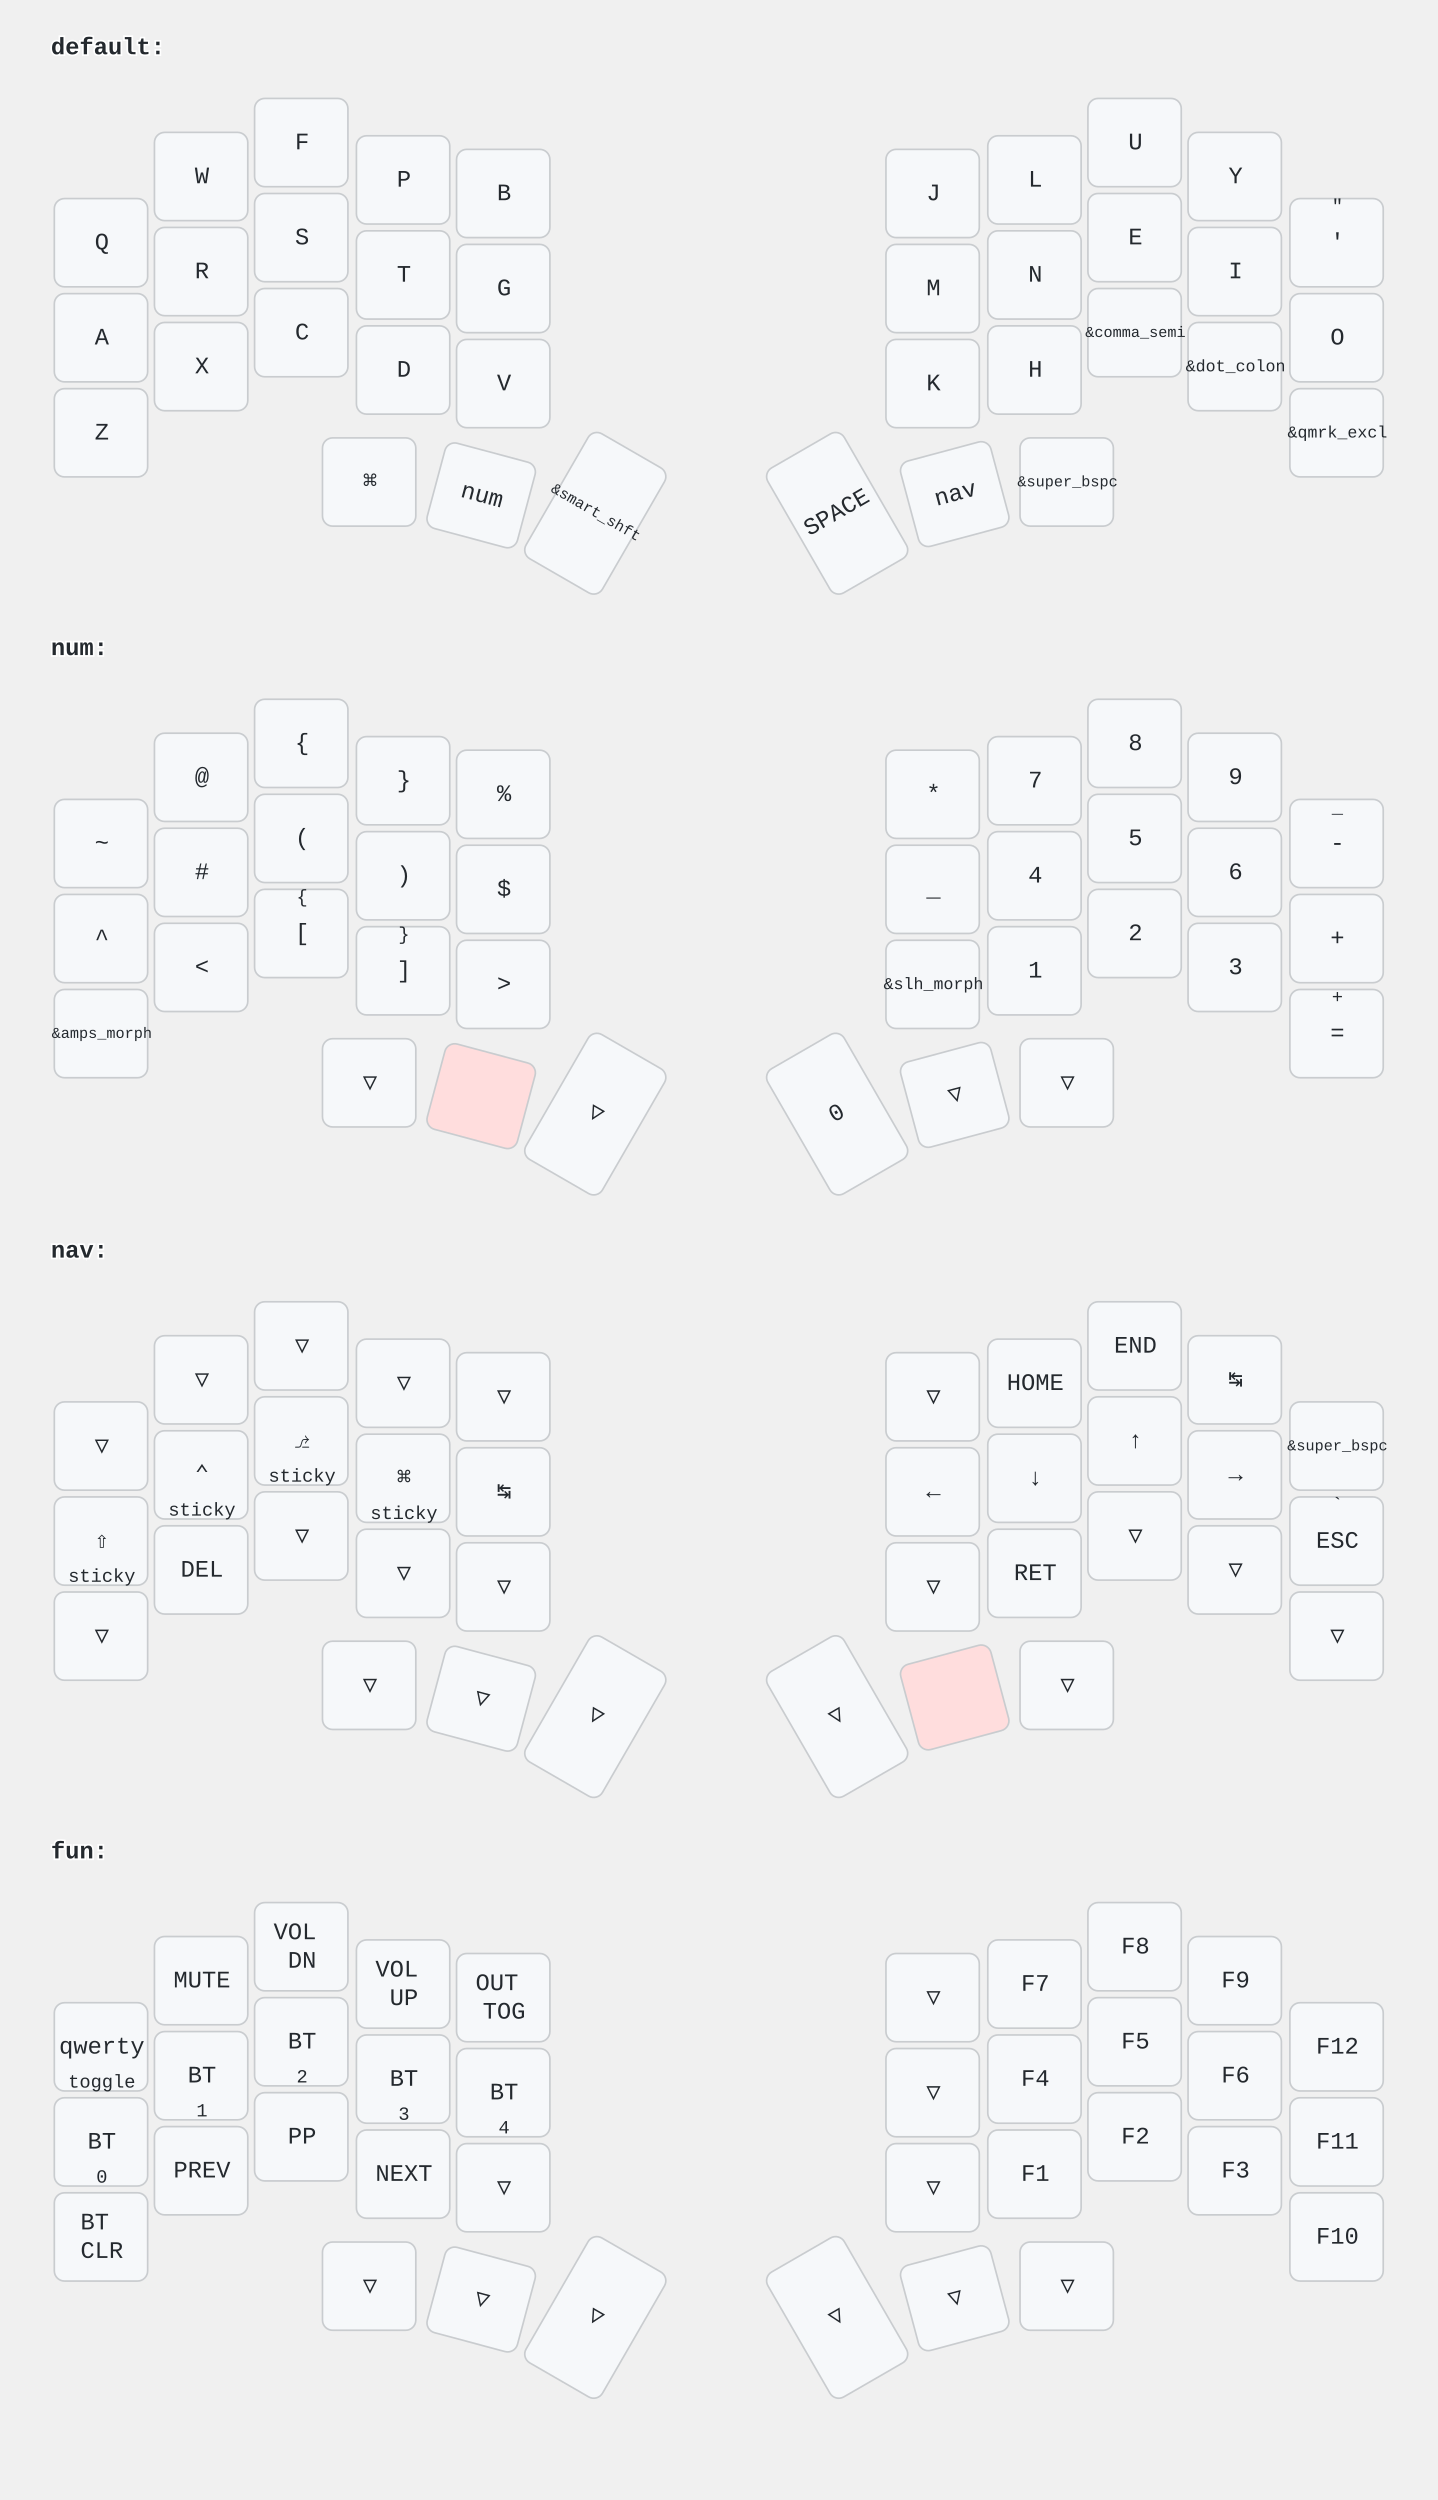
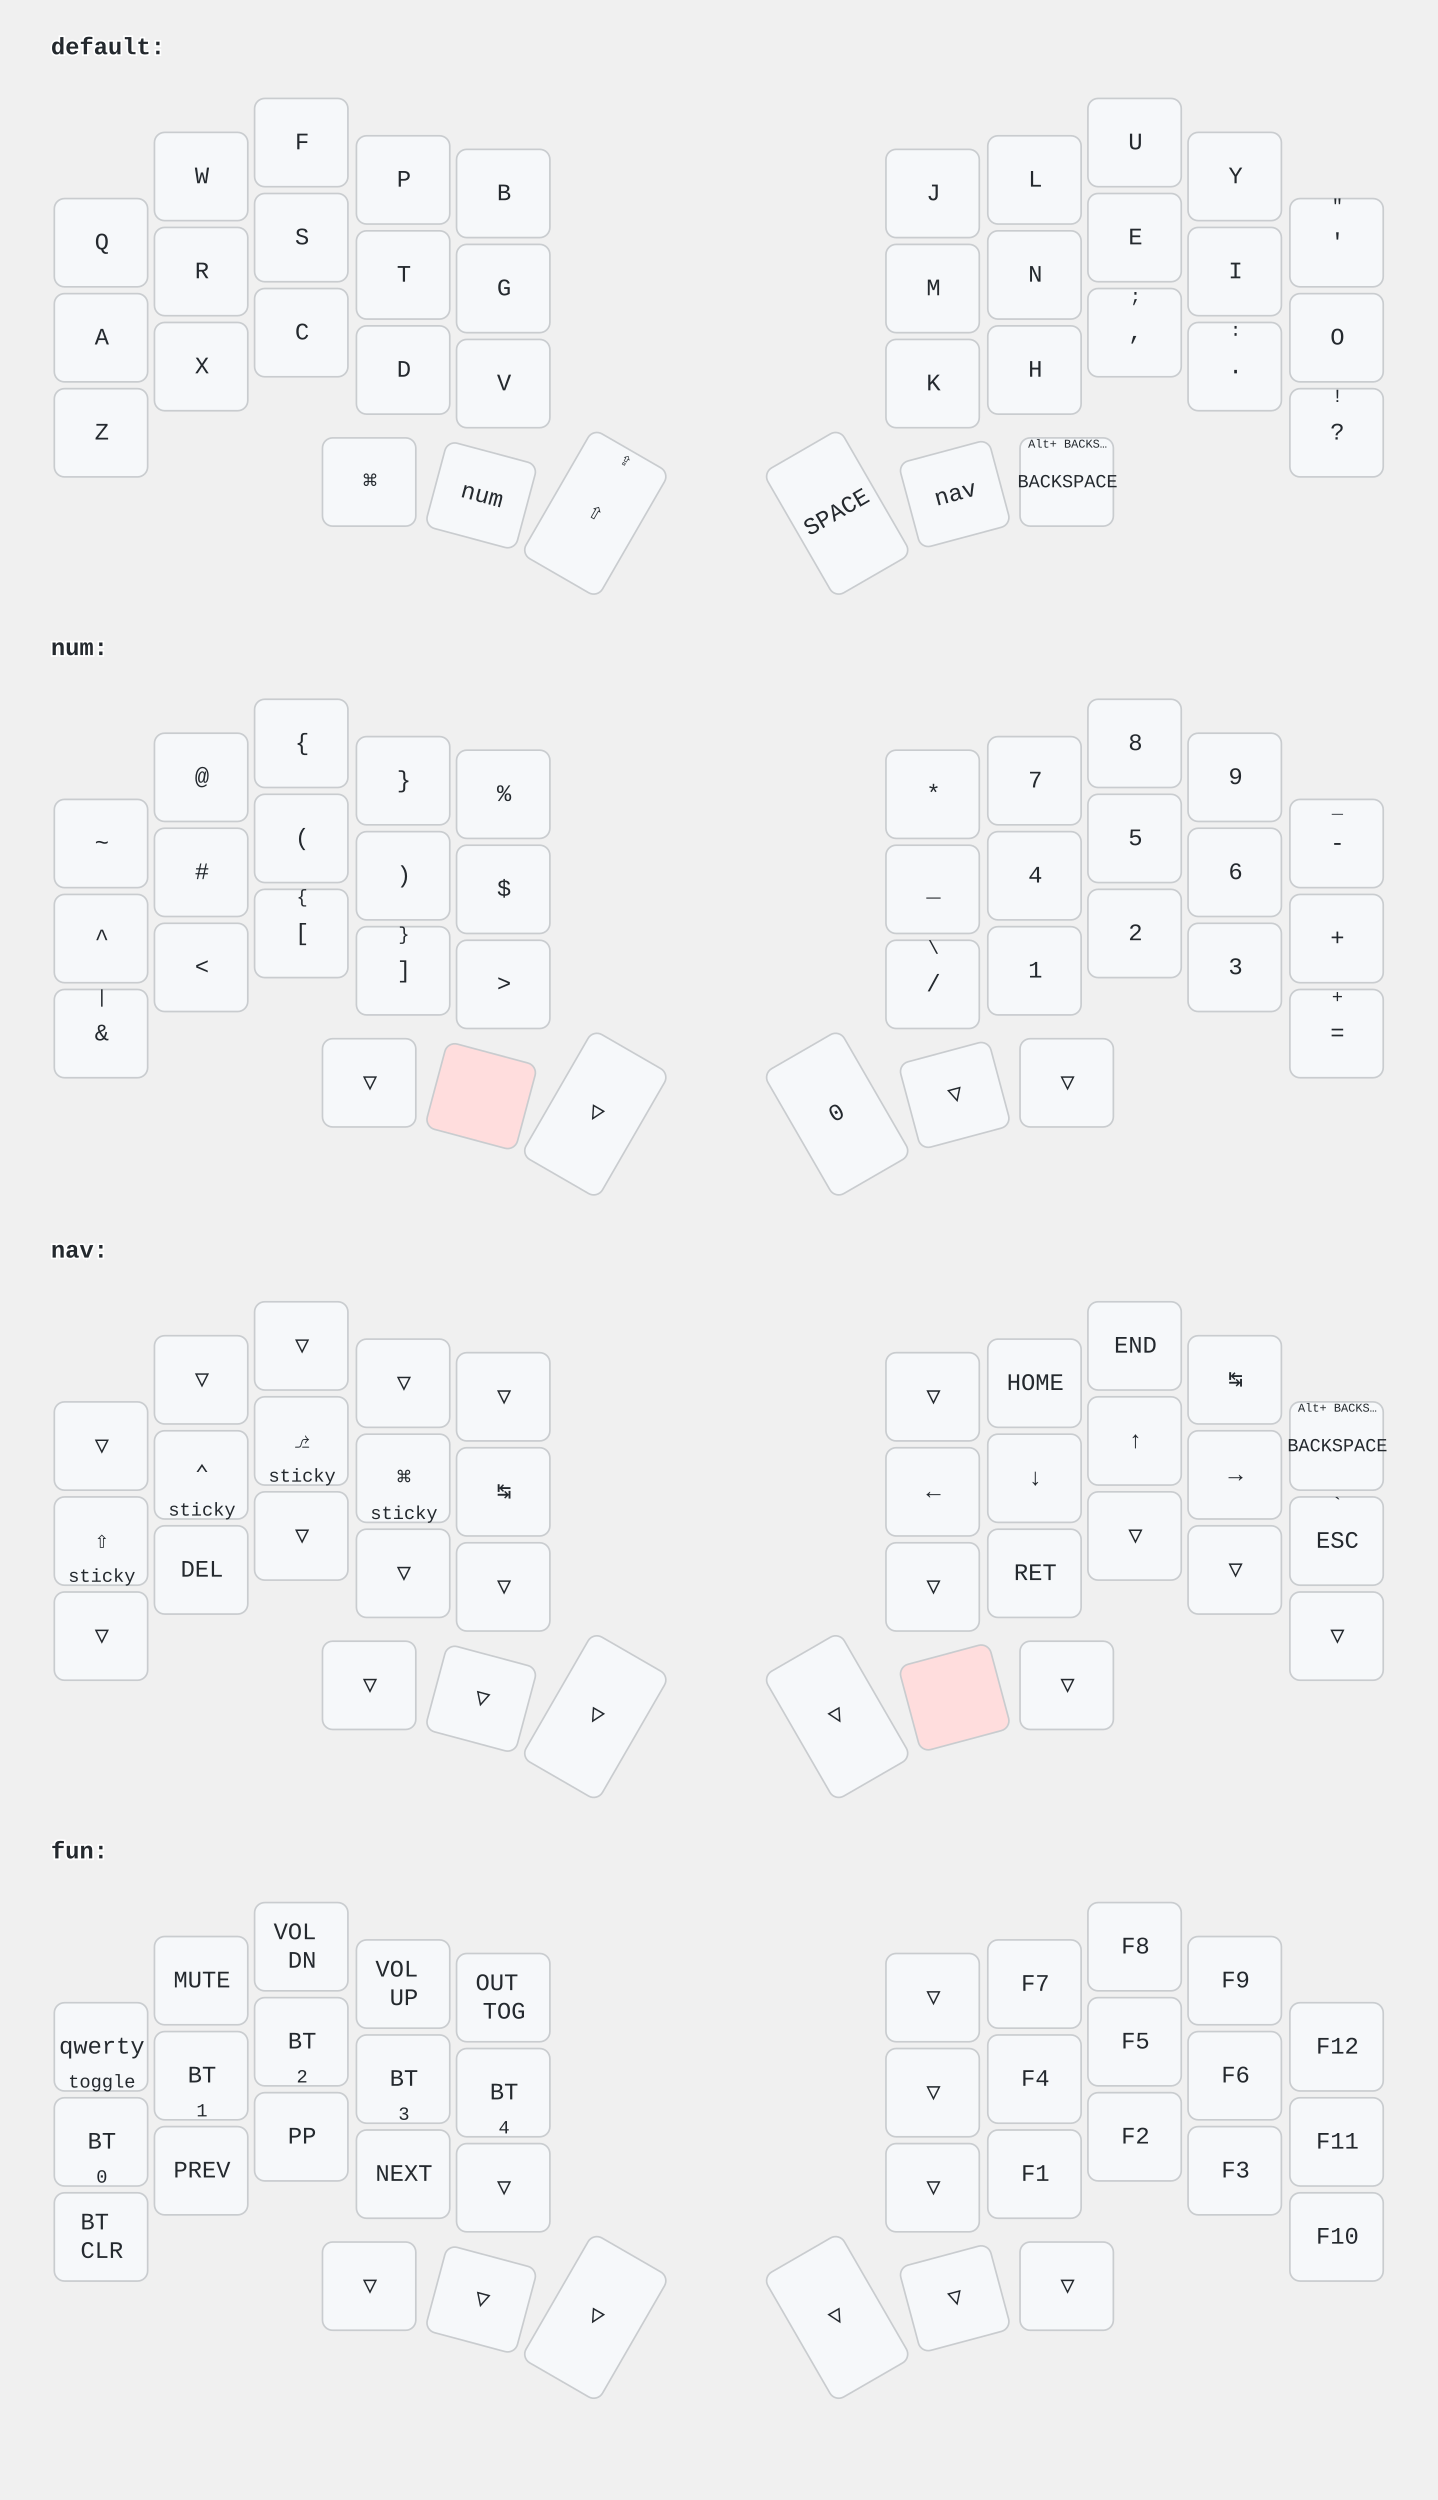
<svg xmlns="http://www.w3.org/2000/svg" width="847" height="1473" viewBox="0 0 847 1473" class="keymap">
  <style>/* font and background color specifications */
svg {
    font-family: SFMono-Regular,Consolas,Liberation Mono,Menlo,monospace;
    font-size: 14px;
    font-kerning: normal;
    text-rendering: optimizeLegibility;
    fill: #24292e;
}

/* default key styling */
rect {
    fill: #f6f8fa;
    stroke: #c9cccf;
    stroke-width: 1;
}

/* color accent for combo boxes */
rect.combo {
    fill: #cdf;
}

/* color accent for held keys */
rect.held, rect.combo.held {
    fill: #fdd;
}

/* color accent for ghost (optional) keys */
rect.ghost, rect.combo.ghost {
    fill: #ddd;
}

text {
    text-anchor: middle;
    dominant-baseline: middle;
}

/* styling for layer labels */
text.label {
    font-weight: bold;
    text-anchor: start;
    stroke: white;
    stroke-width: 2;
    paint-order: stroke;
}

/* styling for combo tap, and key hold/shifted label text */
text.combo, text.hold, text.shifted {
    font-size: 11px;
}

text.hold {
    text-anchor: middle;
    dominant-baseline: auto;
}

text.shifted {
    text-anchor: middle;
    dominant-baseline: hanging;
}

/* styling for hold/shifted label text in combo box */
text.combo.hold, text.combo.shifted {
    font-size: 8px;
}

/* styling for combo dendrons */
path {
    stroke-width: 1;
    stroke: gray;
    fill: none;
}
</style>
  <g transform="translate(30, 0)" class="layer-default">
    <text x="0" y="28" class="label" id="default">default:</text>
    <g transform="translate(0, 56)">
      <g transform="translate(30, 87)" class="key keypos-0">
        <rect rx="6" ry="6" x="-28" y="-26" width="55" height="52" class="key" />
        <text x="0" y="0" class="key tap">Q</text>
      </g>
      <g transform="translate(89, 48)" class="key keypos-1">
        <rect rx="6" ry="6" x="-28" y="-26" width="55" height="52" class="key" />
        <text x="0" y="0" class="key tap">W</text>
      </g>
      <g transform="translate(148, 28)" class="key keypos-2">
        <rect rx="6" ry="6" x="-28" y="-26" width="55" height="52" class="key" />
        <text x="0" y="0" class="key tap">F</text>
      </g>
      <g transform="translate(208, 50)" class="key keypos-3">
        <rect rx="6" ry="6" x="-28" y="-26" width="55" height="52" class="key" />
        <text x="0" y="0" class="key tap">P</text>
      </g>
      <g transform="translate(267, 58)" class="key keypos-4">
        <rect rx="6" ry="6" x="-28" y="-26" width="55" height="52" class="key" />
        <text x="0" y="0" class="key tap">B</text>
      </g>
      <g transform="translate(520, 58)" class="key keypos-5">
        <rect rx="6" ry="6" x="-28" y="-26" width="55" height="52" class="key" />
        <text x="0" y="0" class="key tap">J</text>
      </g>
      <g transform="translate(580, 50)" class="key keypos-6">
        <rect rx="6" ry="6" x="-28" y="-26" width="55" height="52" class="key" />
        <text x="0" y="0" class="key tap">L</text>
      </g>
      <g transform="translate(639, 28)" class="key keypos-7">
        <rect rx="6" ry="6" x="-28" y="-26" width="55" height="52" class="key" />
        <text x="0" y="0" class="key tap">U</text>
      </g>
      <g transform="translate(698, 48)" class="key keypos-8">
        <rect rx="6" ry="6" x="-28" y="-26" width="55" height="52" class="key" />
        <text x="0" y="0" class="key tap">Y</text>
      </g>
      <g transform="translate(758, 87)" class="key keypos-9">
        <rect rx="6" ry="6" x="-28" y="-26" width="55" height="52" class="key" />
        <text x="0" y="0" class="key tap">'</text>
        <text x="0" y="-24" class="key shifted">"</text>
      </g>
      <g transform="translate(30, 143)" class="key keypos-10">
        <rect rx="6" ry="6" x="-28" y="-26" width="55" height="52" class="key" />
        <text x="0" y="0" class="key tap">A</text>
      </g>
      <g transform="translate(89, 104)" class="key keypos-11">
        <rect rx="6" ry="6" x="-28" y="-26" width="55" height="52" class="key" />
        <text x="0" y="0" class="key tap">R</text>
      </g>
      <g transform="translate(148, 84)" class="key keypos-12">
        <rect rx="6" ry="6" x="-28" y="-26" width="55" height="52" class="key" />
        <text x="0" y="0" class="key tap">S</text>
      </g>
      <g transform="translate(208, 106)" class="key keypos-13">
        <rect rx="6" ry="6" x="-28" y="-26" width="55" height="52" class="key" />
        <text x="0" y="0" class="key tap">T</text>
      </g>
      <g transform="translate(267, 114)" class="key keypos-14">
        <rect rx="6" ry="6" x="-28" y="-26" width="55" height="52" class="key" />
        <text x="0" y="0" class="key tap">G</text>
      </g>
      <g transform="translate(520, 114)" class="key keypos-15">
        <rect rx="6" ry="6" x="-28" y="-26" width="55" height="52" class="key" />
        <text x="0" y="0" class="key tap">M</text>
      </g>
      <g transform="translate(580, 106)" class="key keypos-16">
        <rect rx="6" ry="6" x="-28" y="-26" width="55" height="52" class="key" />
        <text x="0" y="0" class="key tap">N</text>
      </g>
      <g transform="translate(639, 84)" class="key keypos-17">
        <rect rx="6" ry="6" x="-28" y="-26" width="55" height="52" class="key" />
        <text x="0" y="0" class="key tap">E</text>
      </g>
      <g transform="translate(698, 104)" class="key keypos-18">
        <rect rx="6" ry="6" x="-28" y="-26" width="55" height="52" class="key" />
        <text x="0" y="0" class="key tap">I</text>
      </g>
      <g transform="translate(758, 143)" class="key keypos-19">
        <rect rx="6" ry="6" x="-28" y="-26" width="55" height="52" class="key" />
        <text x="0" y="0" class="key tap">O</text>
      </g>
      <g transform="translate(30, 199)" class="key keypos-20">
        <rect rx="6" ry="6" x="-28" y="-26" width="55" height="52" class="key" />
        <text x="0" y="0" class="key tap">Z</text>
      </g>
      <g transform="translate(89, 160)" class="key keypos-21">
        <rect rx="6" ry="6" x="-28" y="-26" width="55" height="52" class="key" />
        <text x="0" y="0" class="key tap">X</text>
      </g>
      <g transform="translate(148, 140)" class="key keypos-22">
        <rect rx="6" ry="6" x="-28" y="-26" width="55" height="52" class="key" />
        <text x="0" y="0" class="key tap">C</text>
      </g>
      <g transform="translate(208, 162)" class="key keypos-23">
        <rect rx="6" ry="6" x="-28" y="-26" width="55" height="52" class="key" />
        <text x="0" y="0" class="key tap">D</text>
      </g>
      <g transform="translate(267, 170)" class="key keypos-24">
        <rect rx="6" ry="6" x="-28" y="-26" width="55" height="52" class="key" />
        <text x="0" y="0" class="key tap">V</text>
      </g>
      <g transform="translate(520, 170)" class="key keypos-25">
        <rect rx="6" ry="6" x="-28" y="-26" width="55" height="52" class="key" />
        <text x="0" y="0" class="key tap">K</text>
      </g>
      <g transform="translate(580, 162)" class="key keypos-26">
        <rect rx="6" ry="6" x="-28" y="-26" width="55" height="52" class="key" />
        <text x="0" y="0" class="key tap">H</text>
      </g>
      <g transform="translate(639, 140)" class="key keypos-27">
        <rect rx="6" ry="6" x="-28" y="-26" width="55" height="52" class="key" />
-         <text x="0" y="0" class="key tap">
-           <tspan style="font-size: 64%">&amp;comma_semi</tspan>
-         </text>
+         <text x="0" y="0" class="key tap">,</text>
+         <text x="0" y="-24" class="key shifted">;</text>
      </g>
      <g transform="translate(698, 160)" class="key keypos-28">
        <rect rx="6" ry="6" x="-28" y="-26" width="55" height="52" class="key" />
-         <text x="0" y="0" class="key tap">
-           <tspan style="font-size: 70%">&amp;dot_colon</tspan>
-         </text>
+         <text x="0" y="0" class="key tap">.</text>
+         <text x="0" y="-24" class="key shifted">:</text>
      </g>
      <g transform="translate(758, 199)" class="key keypos-29">
        <rect rx="6" ry="6" x="-28" y="-26" width="55" height="52" class="key" />
-         <text x="0" y="0" class="key tap">
-           <tspan style="font-size: 70%">&amp;qmrk_excl</tspan>
-         </text>
+         <text x="0" y="0" class="key tap">?</text>
+         <text x="0" y="-24" class="key shifted">!</text>
      </g>
      <g transform="translate(188, 228)" class="key keypos-30">
        <rect rx="6" ry="6" x="-28" y="-26" width="55" height="52" class="key" />
        <text x="0" y="0" class="key tap">⌘</text>
      </g>
      <g transform="translate(254, 236) rotate(15.0)" class="key keypos-31">
        <rect rx="6" ry="6" x="-28" y="-26" width="55" height="52" class="key" />
        <a href="#num">
          <text x="0" y="0" class="key tap layer-activator">num</text>
        </a>
      </g>
      <g transform="translate(321, 246) rotate(30.0)" class="key keypos-32">
        <rect rx="6" ry="6" x="-26" y="-42" width="52" height="85" class="key" />
-         <text x="0" y="0" class="key tap">
-           <tspan style="font-size: 64%">&amp;smart_shft</tspan>
-         </text>
+         <text x="0" y="0" class="key tap">⇧</text>
+         <text x="0" y="-40" class="key shifted">⇪</text>
      </g>
      <g transform="translate(463, 246) rotate(-30.0)" class="key keypos-33">
        <rect rx="6" ry="6" x="-26" y="-42" width="52" height="85" class="key" />
        <text x="0" y="0" class="key tap">SPACE</text>
      </g>
      <g transform="translate(533, 235) rotate(-15.0)" class="key keypos-34">
        <rect rx="6" ry="6" x="-28" y="-26" width="55" height="52" class="key" />
        <a href="#nav">
          <text x="0" y="0" class="key tap layer-activator">nav</text>
        </a>
      </g>
      <g transform="translate(599, 228)" class="key keypos-35">
        <rect rx="6" ry="6" x="-28" y="-26" width="55" height="52" class="key" />
        <text x="0" y="0" class="key tap">
-           <tspan style="font-size: 64%">&amp;super_bspc</tspan>
+           <tspan style="font-size: 78%">BACKSPACE</tspan>
+         </text>
+         <text x="0" y="-24" class="key shifted">
+           <tspan style="font-size: 64%">Alt+ BACKS…</tspan>
        </text>
      </g>
    </g>
  </g>
  <g transform="translate(30, 354)" class="layer-num">
    <text x="0" y="28" class="label" id="num">num:</text>
    <g transform="translate(0, 56)">
      <g transform="translate(30, 87)" class="key keypos-0">
        <rect rx="6" ry="6" x="-28" y="-26" width="55" height="52" class="key" />
        <text x="0" y="0" class="key tap">~</text>
      </g>
      <g transform="translate(89, 48)" class="key keypos-1">
        <rect rx="6" ry="6" x="-28" y="-26" width="55" height="52" class="key" />
        <text x="0" y="0" class="key tap">@</text>
      </g>
      <g transform="translate(148, 28)" class="key keypos-2">
        <rect rx="6" ry="6" x="-28" y="-26" width="55" height="52" class="key" />
        <text x="0" y="0" class="key tap">{</text>
      </g>
      <g transform="translate(208, 50)" class="key keypos-3">
        <rect rx="6" ry="6" x="-28" y="-26" width="55" height="52" class="key" />
        <text x="0" y="0" class="key tap">}</text>
      </g>
      <g transform="translate(267, 58)" class="key keypos-4">
        <rect rx="6" ry="6" x="-28" y="-26" width="55" height="52" class="key" />
        <text x="0" y="0" class="key tap">%</text>
      </g>
      <g transform="translate(520, 58)" class="key keypos-5">
        <rect rx="6" ry="6" x="-28" y="-26" width="55" height="52" class="key" />
        <text x="0" y="0" class="key tap">*</text>
      </g>
      <g transform="translate(580, 50)" class="key keypos-6">
        <rect rx="6" ry="6" x="-28" y="-26" width="55" height="52" class="key" />
        <text x="0" y="0" class="key tap">7</text>
      </g>
      <g transform="translate(639, 28)" class="key keypos-7">
        <rect rx="6" ry="6" x="-28" y="-26" width="55" height="52" class="key" />
        <text x="0" y="0" class="key tap">8</text>
      </g>
      <g transform="translate(698, 48)" class="key keypos-8">
        <rect rx="6" ry="6" x="-28" y="-26" width="55" height="52" class="key" />
        <text x="0" y="0" class="key tap">9</text>
      </g>
      <g transform="translate(758, 87)" class="key keypos-9">
        <rect rx="6" ry="6" x="-28" y="-26" width="55" height="52" class="key" />
        <text x="0" y="0" class="key tap">-</text>
        <text x="0" y="-24" class="key shifted">_</text>
      </g>
      <g transform="translate(30, 143)" class="key keypos-10">
        <rect rx="6" ry="6" x="-28" y="-26" width="55" height="52" class="key" />
        <text x="0" y="0" class="key tap">^</text>
      </g>
      <g transform="translate(89, 104)" class="key keypos-11">
        <rect rx="6" ry="6" x="-28" y="-26" width="55" height="52" class="key" />
        <text x="0" y="0" class="key tap">#</text>
      </g>
      <g transform="translate(148, 84)" class="key keypos-12">
        <rect rx="6" ry="6" x="-28" y="-26" width="55" height="52" class="key" />
        <text x="0" y="0" class="key tap">(</text>
      </g>
      <g transform="translate(208, 106)" class="key keypos-13">
        <rect rx="6" ry="6" x="-28" y="-26" width="55" height="52" class="key" />
        <text x="0" y="0" class="key tap">)</text>
      </g>
      <g transform="translate(267, 114)" class="key keypos-14">
        <rect rx="6" ry="6" x="-28" y="-26" width="55" height="52" class="key" />
        <text x="0" y="0" class="key tap">$</text>
      </g>
      <g transform="translate(520, 114)" class="key keypos-15">
        <rect rx="6" ry="6" x="-28" y="-26" width="55" height="52" class="key" />
        <text x="0" y="0" class="key tap">_</text>
      </g>
      <g transform="translate(580, 106)" class="key keypos-16">
        <rect rx="6" ry="6" x="-28" y="-26" width="55" height="52" class="key" />
        <text x="0" y="0" class="key tap">4</text>
      </g>
      <g transform="translate(639, 84)" class="key keypos-17">
        <rect rx="6" ry="6" x="-28" y="-26" width="55" height="52" class="key" />
        <text x="0" y="0" class="key tap">5</text>
      </g>
      <g transform="translate(698, 104)" class="key keypos-18">
        <rect rx="6" ry="6" x="-28" y="-26" width="55" height="52" class="key" />
        <text x="0" y="0" class="key tap">6</text>
      </g>
      <g transform="translate(758, 143)" class="key keypos-19">
        <rect rx="6" ry="6" x="-28" y="-26" width="55" height="52" class="key" />
        <text x="0" y="0" class="key tap">+</text>
      </g>
      <g transform="translate(30, 199)" class="key keypos-20">
        <rect rx="6" ry="6" x="-28" y="-26" width="55" height="52" class="key" />
-         <text x="0" y="0" class="key tap">
-           <tspan style="font-size: 64%">&amp;amps_morph</tspan>
-         </text>
+         <text x="0" y="0" class="key tap">&amp;</text>
+         <text x="0" y="-24" class="key shifted">|</text>
      </g>
      <g transform="translate(89, 160)" class="key keypos-21">
        <rect rx="6" ry="6" x="-28" y="-26" width="55" height="52" class="key" />
        <text x="0" y="0" class="key tap">&lt;</text>
      </g>
      <g transform="translate(148, 140)" class="key keypos-22">
        <rect rx="6" ry="6" x="-28" y="-26" width="55" height="52" class="key" />
        <text x="0" y="0" class="key tap">[</text>
        <text x="0" y="-24" class="key shifted">{</text>
      </g>
      <g transform="translate(208, 162)" class="key keypos-23">
        <rect rx="6" ry="6" x="-28" y="-26" width="55" height="52" class="key" />
        <text x="0" y="0" class="key tap">]</text>
        <text x="0" y="-24" class="key shifted">}</text>
      </g>
      <g transform="translate(267, 170)" class="key keypos-24">
        <rect rx="6" ry="6" x="-28" y="-26" width="55" height="52" class="key" />
        <text x="0" y="0" class="key tap">&gt;</text>
      </g>
      <g transform="translate(520, 170)" class="key keypos-25">
        <rect rx="6" ry="6" x="-28" y="-26" width="55" height="52" class="key" />
-         <text x="0" y="0" class="key tap">
-           <tspan style="font-size: 70%">&amp;slh_morph</tspan>
-         </text>
+         <text x="0" y="0" class="key tap">/</text>
+         <text x="0" y="-24" class="key shifted">\</text>
      </g>
      <g transform="translate(580, 162)" class="key keypos-26">
        <rect rx="6" ry="6" x="-28" y="-26" width="55" height="52" class="key" />
        <text x="0" y="0" class="key tap">1</text>
      </g>
      <g transform="translate(639, 140)" class="key keypos-27">
        <rect rx="6" ry="6" x="-28" y="-26" width="55" height="52" class="key" />
        <text x="0" y="0" class="key tap">2</text>
      </g>
      <g transform="translate(698, 160)" class="key keypos-28">
        <rect rx="6" ry="6" x="-28" y="-26" width="55" height="52" class="key" />
        <text x="0" y="0" class="key tap">3</text>
      </g>
      <g transform="translate(758, 199)" class="key keypos-29">
        <rect rx="6" ry="6" x="-28" y="-26" width="55" height="52" class="key" />
        <text x="0" y="0" class="key tap">=</text>
        <text x="0" y="-24" class="key shifted">+</text>
      </g>
      <g transform="translate(188, 228)" class="key trans keypos-30">
        <rect rx="6" ry="6" x="-28" y="-26" width="55" height="52" class="key trans" />
        <text x="0" y="0" class="key trans tap">▽</text>
      </g>
      <g transform="translate(254, 236) rotate(15.0)" class="key held keypos-31">
        <rect rx="6" ry="6" x="-28" y="-26" width="55" height="52" class="key held" />
      </g>
      <g transform="translate(321, 246) rotate(30.0)" class="key trans keypos-32">
        <rect rx="6" ry="6" x="-26" y="-42" width="52" height="85" class="key trans" />
        <text x="0" y="0" class="key trans tap">▽</text>
      </g>
      <g transform="translate(463, 246) rotate(-30.0)" class="key keypos-33">
        <rect rx="6" ry="6" x="-26" y="-42" width="52" height="85" class="key" />
        <text x="0" y="0" class="key tap">0</text>
      </g>
      <g transform="translate(533, 235) rotate(-15.0)" class="key trans keypos-34">
        <rect rx="6" ry="6" x="-28" y="-26" width="55" height="52" class="key trans" />
        <text x="0" y="0" class="key trans tap">▽</text>
      </g>
      <g transform="translate(599, 228)" class="key trans keypos-35">
        <rect rx="6" ry="6" x="-28" y="-26" width="55" height="52" class="key trans" />
        <text x="0" y="0" class="key trans tap">▽</text>
      </g>
    </g>
  </g>
  <g transform="translate(30, 709)" class="layer-nav">
    <text x="0" y="28" class="label" id="nav">nav:</text>
    <g transform="translate(0, 56)">
      <g transform="translate(30, 87)" class="key trans keypos-0">
        <rect rx="6" ry="6" x="-28" y="-26" width="55" height="52" class="key trans" />
        <text x="0" y="0" class="key trans tap">▽</text>
      </g>
      <g transform="translate(89, 48)" class="key trans keypos-1">
        <rect rx="6" ry="6" x="-28" y="-26" width="55" height="52" class="key trans" />
        <text x="0" y="0" class="key trans tap">▽</text>
      </g>
      <g transform="translate(148, 28)" class="key trans keypos-2">
        <rect rx="6" ry="6" x="-28" y="-26" width="55" height="52" class="key trans" />
        <text x="0" y="0" class="key trans tap">▽</text>
      </g>
      <g transform="translate(208, 50)" class="key trans keypos-3">
        <rect rx="6" ry="6" x="-28" y="-26" width="55" height="52" class="key trans" />
        <text x="0" y="0" class="key trans tap">▽</text>
      </g>
      <g transform="translate(267, 58)" class="key trans keypos-4">
        <rect rx="6" ry="6" x="-28" y="-26" width="55" height="52" class="key trans" />
        <text x="0" y="0" class="key trans tap">▽</text>
      </g>
      <g transform="translate(520, 58)" class="key trans keypos-5">
        <rect rx="6" ry="6" x="-28" y="-26" width="55" height="52" class="key trans" />
        <text x="0" y="0" class="key trans tap">▽</text>
      </g>
      <g transform="translate(580, 50)" class="key keypos-6">
        <rect rx="6" ry="6" x="-28" y="-26" width="55" height="52" class="key" />
        <text x="0" y="0" class="key tap">HOME</text>
      </g>
      <g transform="translate(639, 28)" class="key keypos-7">
        <rect rx="6" ry="6" x="-28" y="-26" width="55" height="52" class="key" />
        <text x="0" y="0" class="key tap">END</text>
      </g>
      <g transform="translate(698, 48)" class="key keypos-8">
        <rect rx="6" ry="6" x="-28" y="-26" width="55" height="52" class="key" />
        <text x="0" y="0" class="key tap">↹</text>
      </g>
      <g transform="translate(758, 87)" class="key keypos-9">
        <rect rx="6" ry="6" x="-28" y="-26" width="55" height="52" class="key" />
        <text x="0" y="0" class="key tap">
-           <tspan style="font-size: 64%">&amp;super_bspc</tspan>
+           <tspan style="font-size: 78%">BACKSPACE</tspan>
+         </text>
+         <text x="0" y="-24" class="key shifted">
+           <tspan style="font-size: 64%">Alt+ BACKS…</tspan>
        </text>
      </g>
      <g transform="translate(30, 143)" class="key keypos-10">
        <rect rx="6" ry="6" x="-28" y="-26" width="55" height="52" class="key" />
        <text x="0" y="0" class="key tap">⇧</text>
        <text x="0" y="24" class="key hold">sticky</text>
      </g>
      <g transform="translate(89, 104)" class="key keypos-11">
        <rect rx="6" ry="6" x="-28" y="-26" width="55" height="52" class="key" />
        <text x="0" y="0" class="key tap">⌃</text>
        <text x="0" y="24" class="key hold">sticky</text>
      </g>
      <g transform="translate(148, 84)" class="key keypos-12">
        <rect rx="6" ry="6" x="-28" y="-26" width="55" height="52" class="key" />
        <text x="0" y="0" class="key tap">⎇</text>
        <text x="0" y="24" class="key hold">sticky</text>
      </g>
      <g transform="translate(208, 106)" class="key keypos-13">
        <rect rx="6" ry="6" x="-28" y="-26" width="55" height="52" class="key" />
        <text x="0" y="0" class="key tap">⌘</text>
        <text x="0" y="24" class="key hold">sticky</text>
      </g>
      <g transform="translate(267, 114)" class="key keypos-14">
        <rect rx="6" ry="6" x="-28" y="-26" width="55" height="52" class="key" />
        <text x="0" y="0" class="key tap">↹</text>
      </g>
      <g transform="translate(520, 114)" class="key keypos-15">
        <rect rx="6" ry="6" x="-28" y="-26" width="55" height="52" class="key" />
        <text x="0" y="0" class="key tap">←</text>
      </g>
      <g transform="translate(580, 106)" class="key keypos-16">
        <rect rx="6" ry="6" x="-28" y="-26" width="55" height="52" class="key" />
        <text x="0" y="0" class="key tap">↓</text>
      </g>
      <g transform="translate(639, 84)" class="key keypos-17">
        <rect rx="6" ry="6" x="-28" y="-26" width="55" height="52" class="key" />
        <text x="0" y="0" class="key tap">↑</text>
      </g>
      <g transform="translate(698, 104)" class="key keypos-18">
        <rect rx="6" ry="6" x="-28" y="-26" width="55" height="52" class="key" />
        <text x="0" y="0" class="key tap">→</text>
      </g>
      <g transform="translate(758, 143)" class="key keypos-19">
        <rect rx="6" ry="6" x="-28" y="-26" width="55" height="52" class="key" />
        <text x="0" y="0" class="key tap">ESC</text>
        <text x="0" y="-24" class="key shifted">`</text>
      </g>
      <g transform="translate(30, 199)" class="key trans keypos-20">
        <rect rx="6" ry="6" x="-28" y="-26" width="55" height="52" class="key trans" />
        <text x="0" y="0" class="key trans tap">▽</text>
      </g>
      <g transform="translate(89, 160)" class="key keypos-21">
        <rect rx="6" ry="6" x="-28" y="-26" width="55" height="52" class="key" />
        <text x="0" y="0" class="key tap">DEL</text>
      </g>
      <g transform="translate(148, 140)" class="key trans keypos-22">
        <rect rx="6" ry="6" x="-28" y="-26" width="55" height="52" class="key trans" />
        <text x="0" y="0" class="key trans tap">▽</text>
      </g>
      <g transform="translate(208, 162)" class="key trans keypos-23">
        <rect rx="6" ry="6" x="-28" y="-26" width="55" height="52" class="key trans" />
        <text x="0" y="0" class="key trans tap">▽</text>
      </g>
      <g transform="translate(267, 170)" class="key trans keypos-24">
        <rect rx="6" ry="6" x="-28" y="-26" width="55" height="52" class="key trans" />
        <text x="0" y="0" class="key trans tap">▽</text>
      </g>
      <g transform="translate(520, 170)" class="key trans keypos-25">
        <rect rx="6" ry="6" x="-28" y="-26" width="55" height="52" class="key trans" />
        <text x="0" y="0" class="key trans tap">▽</text>
      </g>
      <g transform="translate(580, 162)" class="key keypos-26">
        <rect rx="6" ry="6" x="-28" y="-26" width="55" height="52" class="key" />
        <text x="0" y="0" class="key tap">RET</text>
      </g>
      <g transform="translate(639, 140)" class="key trans keypos-27">
        <rect rx="6" ry="6" x="-28" y="-26" width="55" height="52" class="key trans" />
        <text x="0" y="0" class="key trans tap">▽</text>
      </g>
      <g transform="translate(698, 160)" class="key trans keypos-28">
        <rect rx="6" ry="6" x="-28" y="-26" width="55" height="52" class="key trans" />
        <text x="0" y="0" class="key trans tap">▽</text>
      </g>
      <g transform="translate(758, 199)" class="key trans keypos-29">
        <rect rx="6" ry="6" x="-28" y="-26" width="55" height="52" class="key trans" />
        <text x="0" y="0" class="key trans tap">▽</text>
      </g>
      <g transform="translate(188, 228)" class="key trans keypos-30">
        <rect rx="6" ry="6" x="-28" y="-26" width="55" height="52" class="key trans" />
        <text x="0" y="0" class="key trans tap">▽</text>
      </g>
      <g transform="translate(254, 236) rotate(15.0)" class="key trans keypos-31">
        <rect rx="6" ry="6" x="-28" y="-26" width="55" height="52" class="key trans" />
        <text x="0" y="0" class="key trans tap">▽</text>
      </g>
      <g transform="translate(321, 246) rotate(30.0)" class="key trans keypos-32">
        <rect rx="6" ry="6" x="-26" y="-42" width="52" height="85" class="key trans" />
        <text x="0" y="0" class="key trans tap">▽</text>
      </g>
      <g transform="translate(463, 246) rotate(-30.0)" class="key trans keypos-33">
        <rect rx="6" ry="6" x="-26" y="-42" width="52" height="85" class="key trans" />
        <text x="0" y="0" class="key trans tap">▽</text>
      </g>
      <g transform="translate(533, 235) rotate(-15.0)" class="key held keypos-34">
        <rect rx="6" ry="6" x="-28" y="-26" width="55" height="52" class="key held" />
      </g>
      <g transform="translate(599, 228)" class="key trans keypos-35">
        <rect rx="6" ry="6" x="-28" y="-26" width="55" height="52" class="key trans" />
        <text x="0" y="0" class="key trans tap">▽</text>
      </g>
    </g>
  </g>
  <g transform="translate(30, 1063)" class="layer-fun">
    <text x="0" y="28" class="label" id="fun">fun:</text>
    <g transform="translate(0, 56)">
      <g transform="translate(30, 87)" class="key keypos-0">
        <rect rx="6" ry="6" x="-28" y="-26" width="55" height="52" class="key" />
        <text x="0" y="0" class="key tap">qwerty</text>
        <text x="0" y="24" class="key hold">toggle</text>
      </g>
      <g transform="translate(89, 48)" class="key keypos-1">
        <rect rx="6" ry="6" x="-28" y="-26" width="55" height="52" class="key" />
        <text x="0" y="0" class="key tap">MUTE</text>
      </g>
      <g transform="translate(148, 28)" class="key keypos-2">
        <rect rx="6" ry="6" x="-28" y="-26" width="55" height="52" class="key" />
        <text x="0" y="0" class="key tap">
          <tspan x="0" dy="-0.6em">VOL</tspan>
          <tspan x="0" dy="1.2em">DN</tspan>
        </text>
      </g>
      <g transform="translate(208, 50)" class="key keypos-3">
        <rect rx="6" ry="6" x="-28" y="-26" width="55" height="52" class="key" />
        <text x="0" y="0" class="key tap">
          <tspan x="0" dy="-0.6em">VOL</tspan>
          <tspan x="0" dy="1.2em">UP</tspan>
        </text>
      </g>
      <g transform="translate(267, 58)" class="key keypos-4">
        <rect rx="6" ry="6" x="-28" y="-26" width="55" height="52" class="key" />
        <text x="0" y="0" class="key tap">
          <tspan x="0" dy="-0.6em">OUT</tspan>
          <tspan x="0" dy="1.2em">TOG</tspan>
        </text>
      </g>
      <g transform="translate(520, 58)" class="key trans keypos-5">
        <rect rx="6" ry="6" x="-28" y="-26" width="55" height="52" class="key trans" />
        <text x="0" y="0" class="key trans tap">▽</text>
      </g>
      <g transform="translate(580, 50)" class="key keypos-6">
        <rect rx="6" ry="6" x="-28" y="-26" width="55" height="52" class="key" />
        <text x="0" y="0" class="key tap">F7</text>
      </g>
      <g transform="translate(639, 28)" class="key keypos-7">
        <rect rx="6" ry="6" x="-28" y="-26" width="55" height="52" class="key" />
        <text x="0" y="0" class="key tap">F8</text>
      </g>
      <g transform="translate(698, 48)" class="key keypos-8">
        <rect rx="6" ry="6" x="-28" y="-26" width="55" height="52" class="key" />
        <text x="0" y="0" class="key tap">F9</text>
      </g>
      <g transform="translate(758, 87)" class="key keypos-9">
        <rect rx="6" ry="6" x="-28" y="-26" width="55" height="52" class="key" />
        <text x="0" y="0" class="key tap">F12</text>
      </g>
      <g transform="translate(30, 143)" class="key keypos-10">
        <rect rx="6" ry="6" x="-28" y="-26" width="55" height="52" class="key" />
        <text x="0" y="0" class="key tap">BT</text>
        <text x="0" y="24" class="key hold">0</text>
      </g>
      <g transform="translate(89, 104)" class="key keypos-11">
        <rect rx="6" ry="6" x="-28" y="-26" width="55" height="52" class="key" />
        <text x="0" y="0" class="key tap">BT</text>
        <text x="0" y="24" class="key hold">1</text>
      </g>
      <g transform="translate(148, 84)" class="key keypos-12">
        <rect rx="6" ry="6" x="-28" y="-26" width="55" height="52" class="key" />
        <text x="0" y="0" class="key tap">BT</text>
        <text x="0" y="24" class="key hold">2</text>
      </g>
      <g transform="translate(208, 106)" class="key keypos-13">
        <rect rx="6" ry="6" x="-28" y="-26" width="55" height="52" class="key" />
        <text x="0" y="0" class="key tap">BT</text>
        <text x="0" y="24" class="key hold">3</text>
      </g>
      <g transform="translate(267, 114)" class="key keypos-14">
        <rect rx="6" ry="6" x="-28" y="-26" width="55" height="52" class="key" />
        <text x="0" y="0" class="key tap">BT</text>
        <text x="0" y="24" class="key hold">4</text>
      </g>
      <g transform="translate(520, 114)" class="key trans keypos-15">
        <rect rx="6" ry="6" x="-28" y="-26" width="55" height="52" class="key trans" />
        <text x="0" y="0" class="key trans tap">▽</text>
      </g>
      <g transform="translate(580, 106)" class="key keypos-16">
        <rect rx="6" ry="6" x="-28" y="-26" width="55" height="52" class="key" />
        <text x="0" y="0" class="key tap">F4</text>
      </g>
      <g transform="translate(639, 84)" class="key keypos-17">
        <rect rx="6" ry="6" x="-28" y="-26" width="55" height="52" class="key" />
        <text x="0" y="0" class="key tap">F5</text>
      </g>
      <g transform="translate(698, 104)" class="key keypos-18">
        <rect rx="6" ry="6" x="-28" y="-26" width="55" height="52" class="key" />
        <text x="0" y="0" class="key tap">F6</text>
      </g>
      <g transform="translate(758, 143)" class="key keypos-19">
        <rect rx="6" ry="6" x="-28" y="-26" width="55" height="52" class="key" />
        <text x="0" y="0" class="key tap">F11</text>
      </g>
      <g transform="translate(30, 199)" class="key keypos-20">
        <rect rx="6" ry="6" x="-28" y="-26" width="55" height="52" class="key" />
        <text x="0" y="0" class="key tap">
          <tspan x="0" dy="-0.6em">BT</tspan>
          <tspan x="0" dy="1.2em">CLR</tspan>
        </text>
      </g>
      <g transform="translate(89, 160)" class="key keypos-21">
        <rect rx="6" ry="6" x="-28" y="-26" width="55" height="52" class="key" />
        <text x="0" y="0" class="key tap">PREV</text>
      </g>
      <g transform="translate(148, 140)" class="key keypos-22">
        <rect rx="6" ry="6" x="-28" y="-26" width="55" height="52" class="key" />
        <text x="0" y="0" class="key tap">PP</text>
      </g>
      <g transform="translate(208, 162)" class="key keypos-23">
        <rect rx="6" ry="6" x="-28" y="-26" width="55" height="52" class="key" />
        <text x="0" y="0" class="key tap">NEXT</text>
      </g>
      <g transform="translate(267, 170)" class="key trans keypos-24">
        <rect rx="6" ry="6" x="-28" y="-26" width="55" height="52" class="key trans" />
        <text x="0" y="0" class="key trans tap">▽</text>
      </g>
      <g transform="translate(520, 170)" class="key trans keypos-25">
        <rect rx="6" ry="6" x="-28" y="-26" width="55" height="52" class="key trans" />
        <text x="0" y="0" class="key trans tap">▽</text>
      </g>
      <g transform="translate(580, 162)" class="key keypos-26">
        <rect rx="6" ry="6" x="-28" y="-26" width="55" height="52" class="key" />
        <text x="0" y="0" class="key tap">F1</text>
      </g>
      <g transform="translate(639, 140)" class="key keypos-27">
        <rect rx="6" ry="6" x="-28" y="-26" width="55" height="52" class="key" />
        <text x="0" y="0" class="key tap">F2</text>
      </g>
      <g transform="translate(698, 160)" class="key keypos-28">
        <rect rx="6" ry="6" x="-28" y="-26" width="55" height="52" class="key" />
        <text x="0" y="0" class="key tap">F3</text>
      </g>
      <g transform="translate(758, 199)" class="key keypos-29">
        <rect rx="6" ry="6" x="-28" y="-26" width="55" height="52" class="key" />
        <text x="0" y="0" class="key tap">F10</text>
      </g>
      <g transform="translate(188, 228)" class="key trans keypos-30">
        <rect rx="6" ry="6" x="-28" y="-26" width="55" height="52" class="key trans" />
        <text x="0" y="0" class="key trans tap">▽</text>
      </g>
      <g transform="translate(254, 236) rotate(15.0)" class="key trans keypos-31">
        <rect rx="6" ry="6" x="-28" y="-26" width="55" height="52" class="key trans" />
        <text x="0" y="0" class="key trans tap">▽</text>
      </g>
      <g transform="translate(321, 246) rotate(30.0)" class="key trans keypos-32">
        <rect rx="6" ry="6" x="-26" y="-42" width="52" height="85" class="key trans" />
        <text x="0" y="0" class="key trans tap">▽</text>
      </g>
      <g transform="translate(463, 246) rotate(-30.0)" class="key trans keypos-33">
        <rect rx="6" ry="6" x="-26" y="-42" width="52" height="85" class="key trans" />
        <text x="0" y="0" class="key trans tap">▽</text>
      </g>
      <g transform="translate(533, 235) rotate(-15.0)" class="key trans keypos-34">
        <rect rx="6" ry="6" x="-28" y="-26" width="55" height="52" class="key trans" />
        <text x="0" y="0" class="key trans tap">▽</text>
      </g>
      <g transform="translate(599, 228)" class="key trans keypos-35">
        <rect rx="6" ry="6" x="-28" y="-26" width="55" height="52" class="key trans" />
        <text x="0" y="0" class="key trans tap">▽</text>
      </g>
    </g>
  </g>
</svg>
